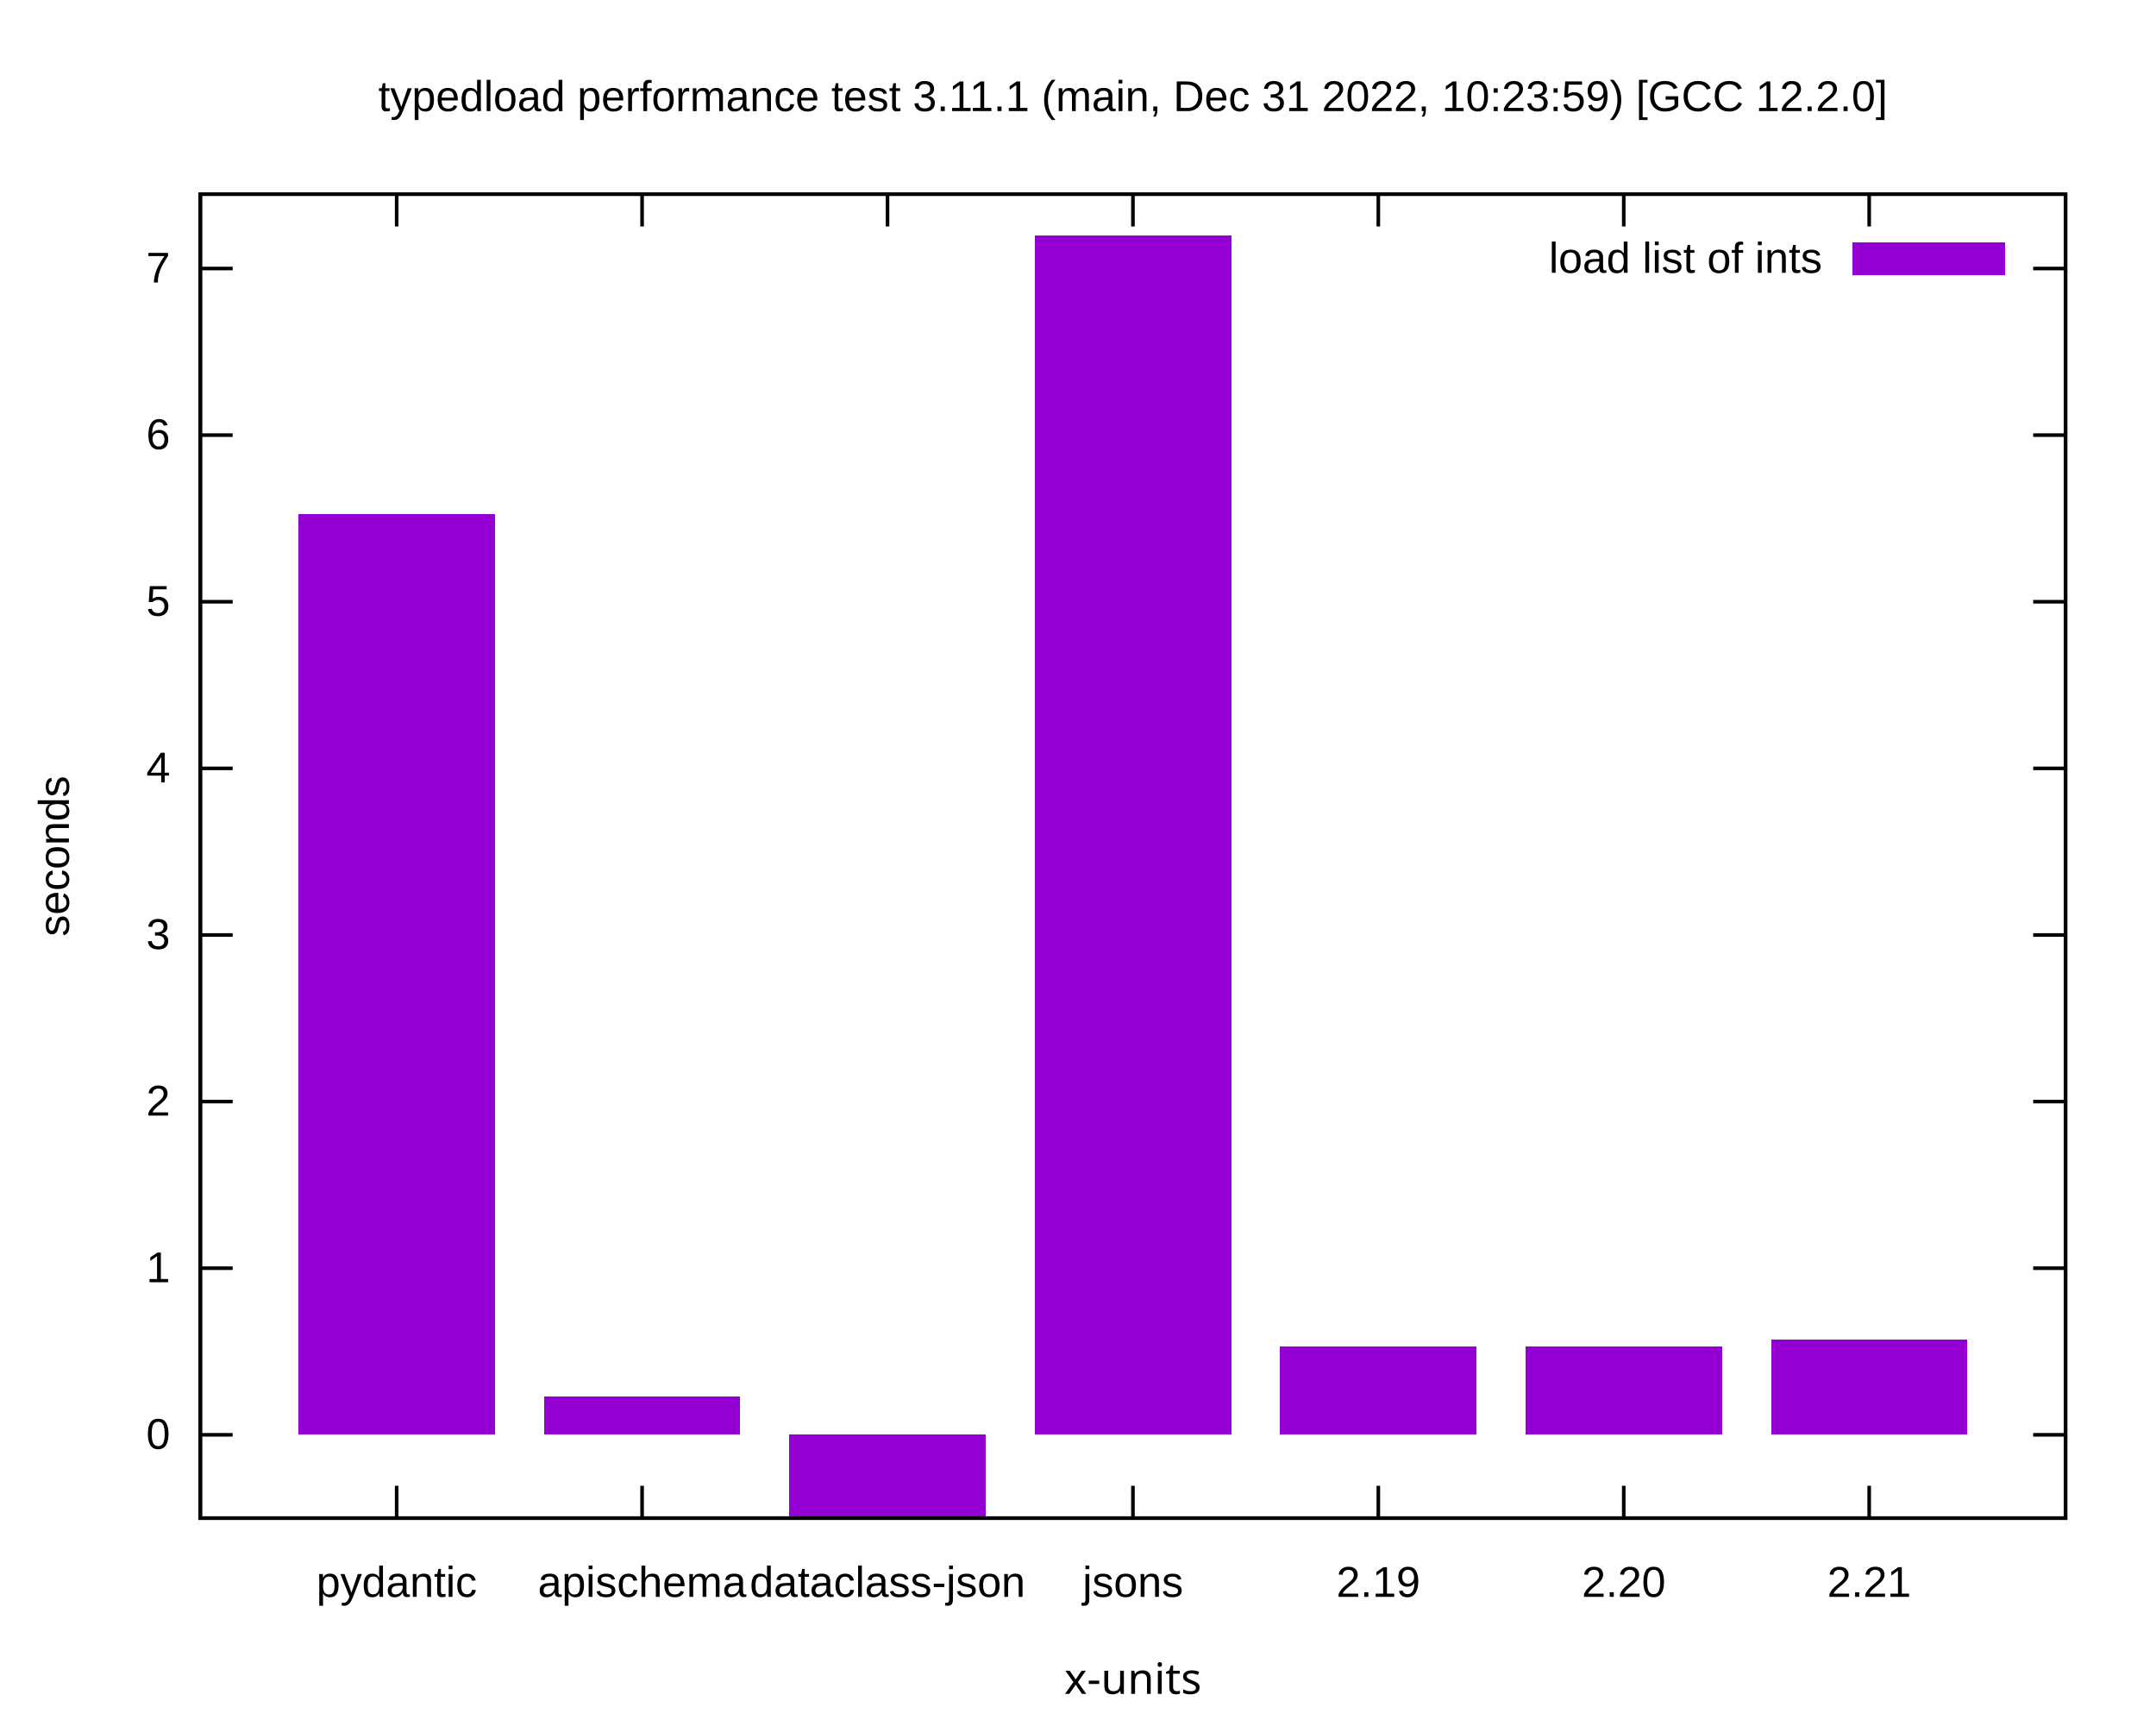
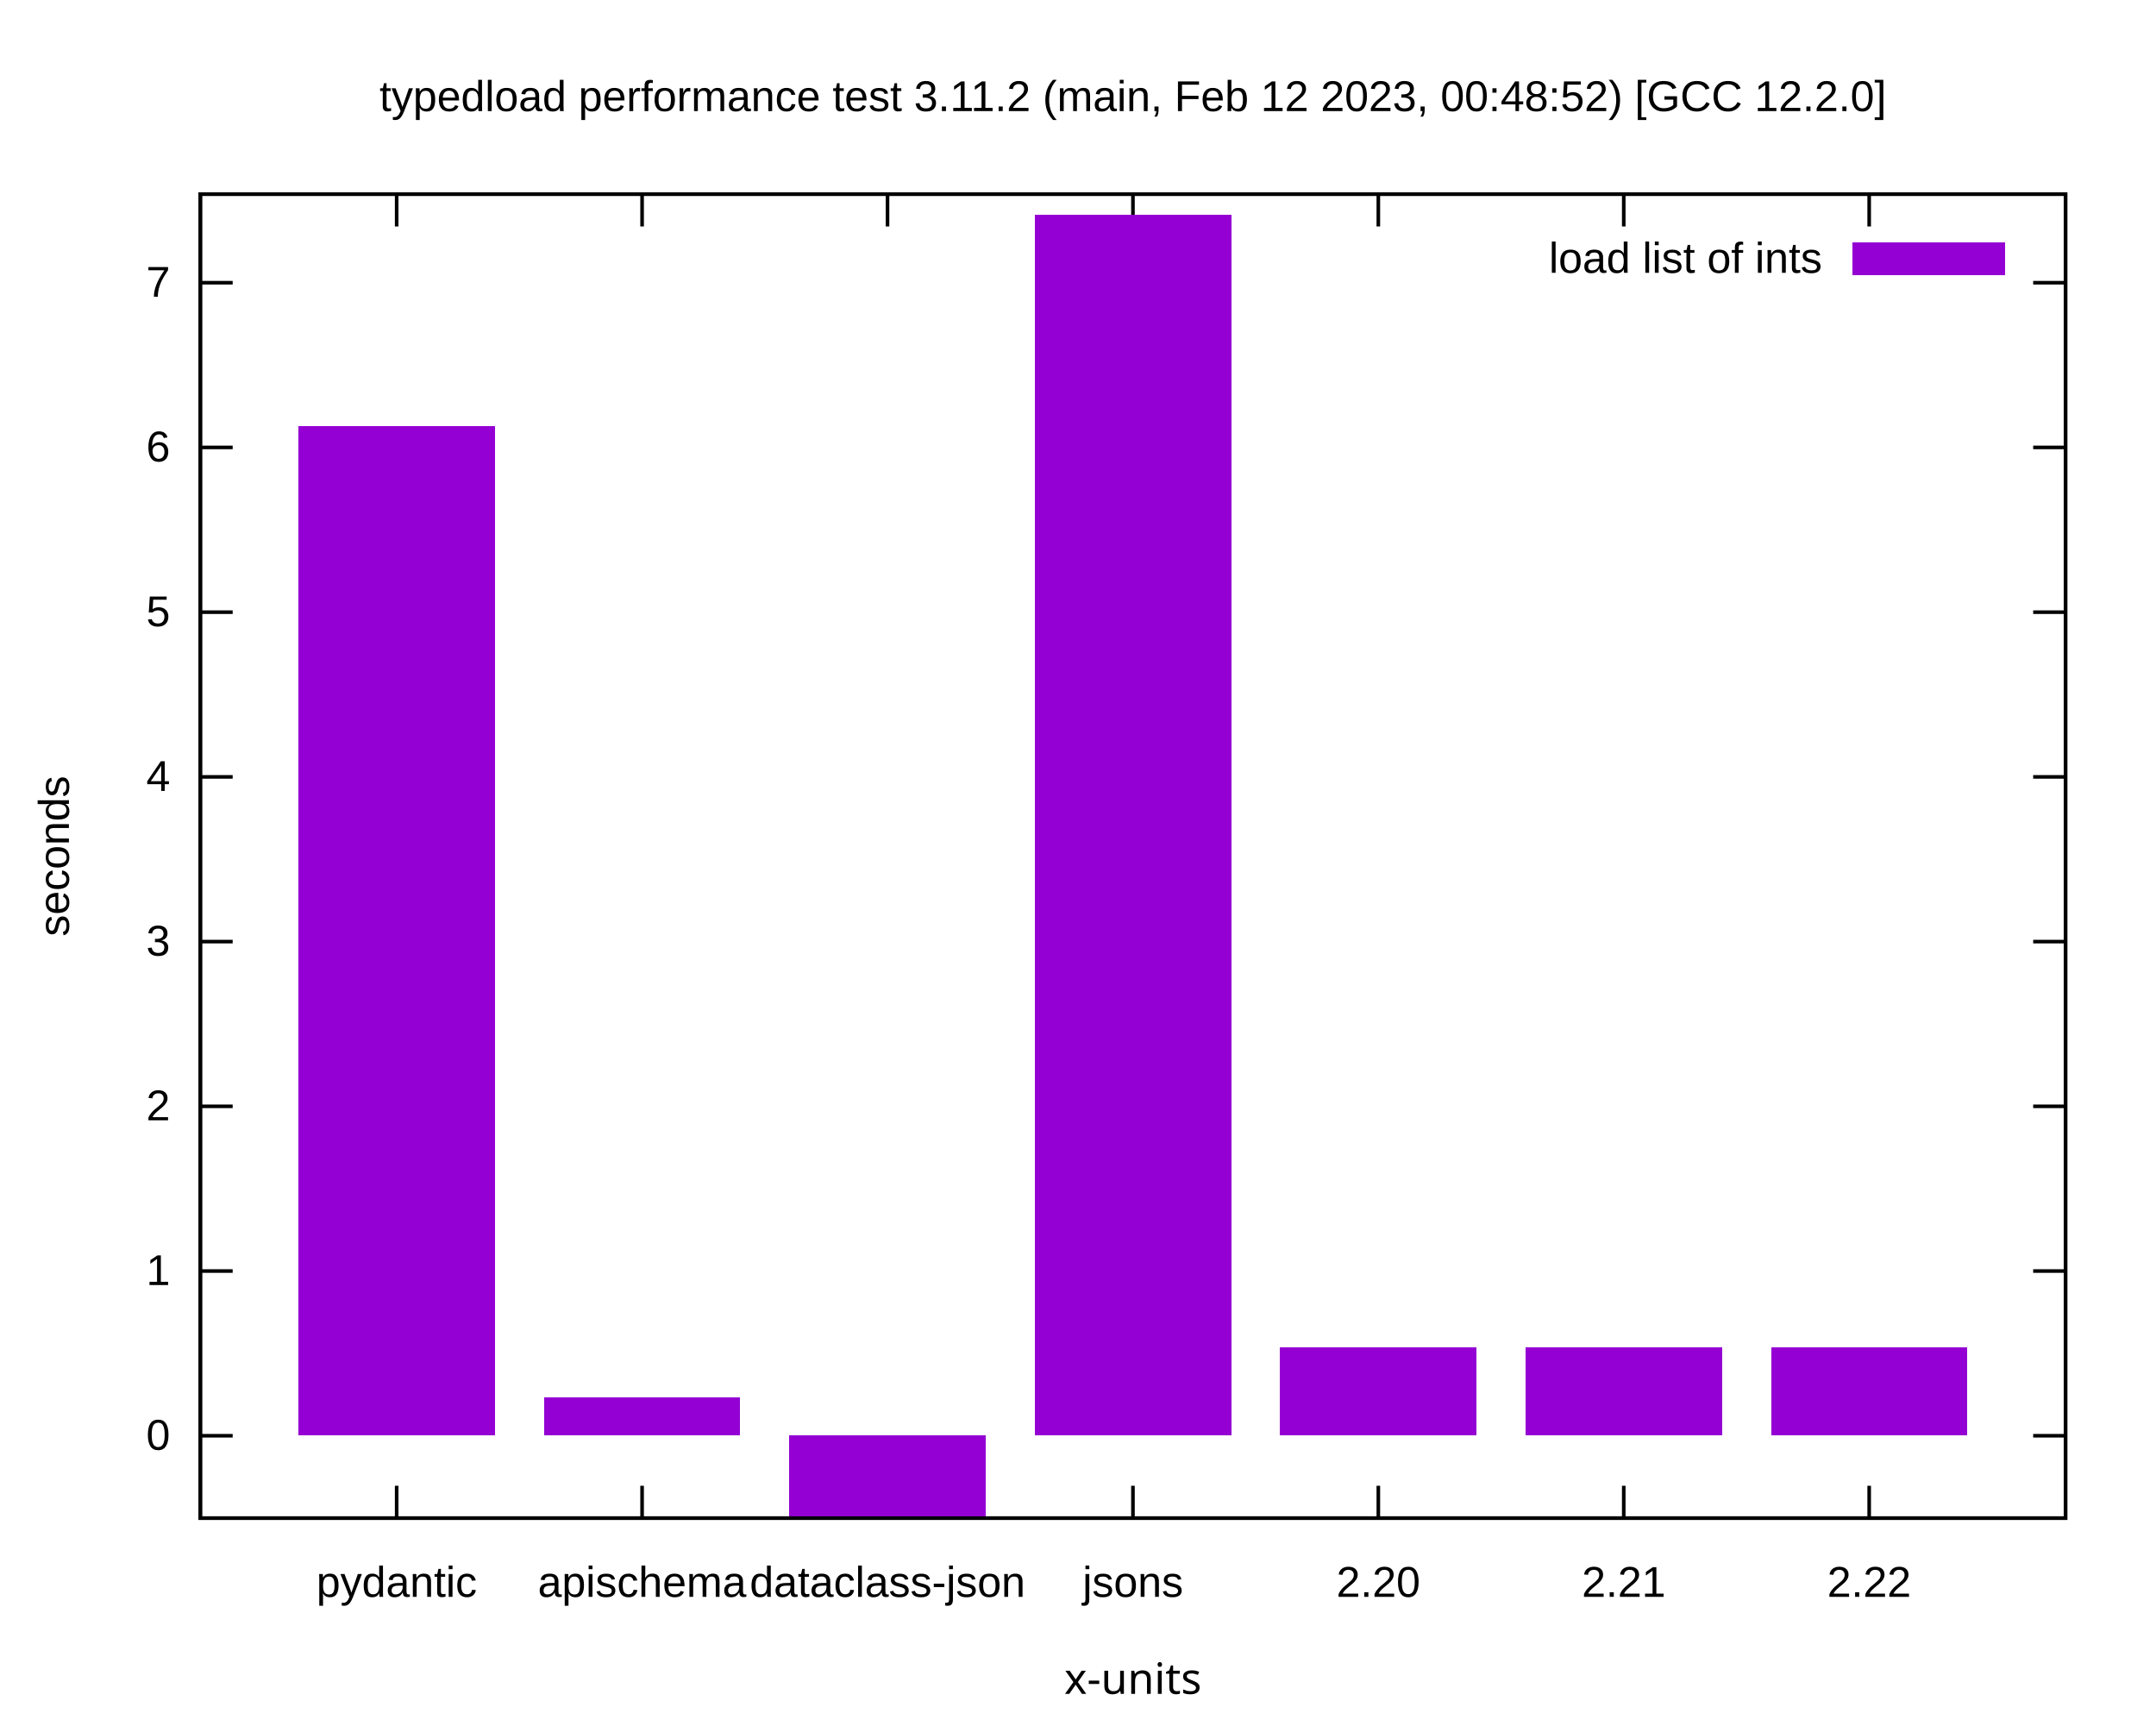
<svg xmlns="http://www.w3.org/2000/svg" xmlns:xlink="http://www.w3.org/1999/xlink" width="600" height="480" viewBox="0 0 600 480">
  <g id="gnuplot_canvas">
    <rect x="0" y="0" width="600" height="480" fill="none" />
    <defs>
      <circle id="gpDot" r="0.5" stroke-width="0.5" stroke="currentColor" />
      <path id="gpPt0" stroke-width="0.222" stroke="currentColor" d="M-1,0 h2 M0,-1 v2" />
      <path id="gpPt1" stroke-width="0.222" stroke="currentColor" d="M-1,-1 L1,1 M1,-1 L-1,1" />
      <path id="gpPt2" stroke-width="0.222" stroke="currentColor" d="M-1,0 L1,0 M0,-1 L0,1 M-1,-1 L1,1 M-1,1 L1,-1" />
      <rect id="gpPt3" stroke-width="0.222" stroke="currentColor" x="-1" y="-1" width="2" height="2" />
      <rect id="gpPt4" stroke-width="0.222" stroke="currentColor" fill="currentColor" x="-1" y="-1" width="2" height="2" />
      <circle id="gpPt5" stroke-width="0.222" stroke="currentColor" cx="0" cy="0" r="1" />
      <use xlink:href="#gpPt5" id="gpPt6" fill="currentColor" stroke="none" />
      <path id="gpPt7" stroke-width="0.222" stroke="currentColor" d="M0,-1.33 L-1.33,0.67 L1.33,0.67 z" />
      <use xlink:href="#gpPt7" id="gpPt8" fill="currentColor" stroke="none" />
      <use xlink:href="#gpPt7" id="gpPt9" stroke="currentColor" transform="rotate(180)" />
      <use xlink:href="#gpPt9" id="gpPt10" fill="currentColor" stroke="none" />
      <use xlink:href="#gpPt3" id="gpPt11" stroke="currentColor" transform="rotate(45)" />
      <use xlink:href="#gpPt11" id="gpPt12" fill="currentColor" stroke="none" />
      <path id="gpPt13" stroke-width="0.222" stroke="currentColor" d="M0,1.330 L1.265,0.411 L0.782,-1.067 L-0.782,-1.076 L-1.265,0.411 z" />
      <use xlink:href="#gpPt13" id="gpPt14" fill="currentColor" stroke="none" />
      <filter id="textbox" filterUnits="objectBoundingBox" x="0" y="0" height="1" width="1">
        <feFlood flood-color="white" flood-opacity="1" result="bgnd" />
        <feComposite in="SourceGraphic" in2="bgnd" operator="atop" />
      </filter>
      <filter id="greybox" filterUnits="objectBoundingBox" x="0" y="0" height="1" width="1">
        <feFlood flood-color="lightgrey" flood-opacity="1" result="grey" />
        <feComposite in="SourceGraphic" in2="grey" operator="atop" />
      </filter>
    </defs>
    <g fill="none" color="white" stroke="currentColor" stroke-width="1.00" stroke-linecap="butt" stroke-linejoin="miter">
</g>
    <g fill="none" color="black" stroke="currentColor" stroke-width="1.00" stroke-linecap="butt" stroke-linejoin="miter">
-       <path stroke="black" d="M55.75,399.22 L64.75,399.22 M574.82,399.22 L565.82,399.22  " />
-       <g transform="translate(47.36,403.12)" stroke="none" fill="black" font-family="Arial" font-size="12.00" text-anchor="end">
+       <path stroke="black" d="M55.75,399.48 L64.75,399.48 M574.82,399.48 L565.82,399.48  " />
+       <g transform="translate(47.36,403.38)" stroke="none" fill="black" font-family="Arial" font-size="12.00" text-anchor="end">
        <text>
          <tspan font-family="Arial"> 0</tspan>
        </text>
      </g>
    </g>
    <g fill="none" color="black" stroke="currentColor" stroke-width="1.00" stroke-linecap="butt" stroke-linejoin="miter">
-       <path stroke="black" d="M55.75,352.86 L64.75,352.86 M574.82,352.86 L565.82,352.86  " />
-       <g transform="translate(47.36,356.76)" stroke="none" fill="black" font-family="Arial" font-size="12.00" text-anchor="end">
+       <path stroke="black" d="M55.75,353.65 L64.75,353.65 M574.82,353.65 L565.82,353.65  " />
+       <g transform="translate(47.36,357.55)" stroke="none" fill="black" font-family="Arial" font-size="12.00" text-anchor="end">
        <text>
          <tspan font-family="Arial"> 1</tspan>
        </text>
      </g>
    </g>
    <g fill="none" color="black" stroke="currentColor" stroke-width="1.00" stroke-linecap="butt" stroke-linejoin="miter">
-       <path stroke="black" d="M55.75,306.50 L64.75,306.50 M574.82,306.50 L565.82,306.50  " />
-       <g transform="translate(47.36,310.40)" stroke="none" fill="black" font-family="Arial" font-size="12.00" text-anchor="end">
+       <path stroke="black" d="M55.75,307.82 L64.75,307.82 M574.82,307.82 L565.82,307.82  " />
+       <g transform="translate(47.36,311.72)" stroke="none" fill="black" font-family="Arial" font-size="12.00" text-anchor="end">
        <text>
          <tspan font-family="Arial"> 2</tspan>
        </text>
      </g>
    </g>
    <g fill="none" color="black" stroke="currentColor" stroke-width="1.00" stroke-linecap="butt" stroke-linejoin="miter">
-       <path stroke="black" d="M55.75,260.15 L64.75,260.15 M574.82,260.15 L565.82,260.15  " />
-       <g transform="translate(47.36,264.05)" stroke="none" fill="black" font-family="Arial" font-size="12.00" text-anchor="end">
+       <path stroke="black" d="M55.75,261.99 L64.75,261.99 M574.82,261.99 L565.82,261.99  " />
+       <g transform="translate(47.36,265.89)" stroke="none" fill="black" font-family="Arial" font-size="12.00" text-anchor="end">
        <text>
          <tspan font-family="Arial"> 3</tspan>
        </text>
      </g>
    </g>
    <g fill="none" color="black" stroke="currentColor" stroke-width="1.00" stroke-linecap="butt" stroke-linejoin="miter">
-       <path stroke="black" d="M55.75,213.79 L64.75,213.79 M574.82,213.79 L565.82,213.79  " />
-       <g transform="translate(47.36,217.69)" stroke="none" fill="black" font-family="Arial" font-size="12.00" text-anchor="end">
+       <path stroke="black" d="M55.75,216.16 L64.75,216.16 M574.82,216.16 L565.82,216.16  " />
+       <g transform="translate(47.36,220.06)" stroke="none" fill="black" font-family="Arial" font-size="12.00" text-anchor="end">
        <text>
          <tspan font-family="Arial"> 4</tspan>
        </text>
      </g>
    </g>
    <g fill="none" color="black" stroke="currentColor" stroke-width="1.00" stroke-linecap="butt" stroke-linejoin="miter">
-       <path stroke="black" d="M55.75,167.43 L64.75,167.43 M574.82,167.43 L565.82,167.43  " />
-       <g transform="translate(47.36,171.33)" stroke="none" fill="black" font-family="Arial" font-size="12.00" text-anchor="end">
+       <path stroke="black" d="M55.75,170.33 L64.75,170.33 M574.82,170.33 L565.82,170.33  " />
+       <g transform="translate(47.36,174.23)" stroke="none" fill="black" font-family="Arial" font-size="12.00" text-anchor="end">
        <text>
          <tspan font-family="Arial"> 5</tspan>
        </text>
      </g>
    </g>
    <g fill="none" color="black" stroke="currentColor" stroke-width="1.00" stroke-linecap="butt" stroke-linejoin="miter">
-       <path stroke="black" d="M55.75,121.07 L64.75,121.07 M574.82,121.07 L565.82,121.07  " />
-       <g transform="translate(47.36,124.97)" stroke="none" fill="black" font-family="Arial" font-size="12.00" text-anchor="end">
+       <path stroke="black" d="M55.75,124.49 L64.75,124.49 M574.82,124.49 L565.82,124.49  " />
+       <g transform="translate(47.36,128.39)" stroke="none" fill="black" font-family="Arial" font-size="12.00" text-anchor="end">
        <text>
          <tspan font-family="Arial"> 6</tspan>
        </text>
      </g>
    </g>
    <g fill="none" color="black" stroke="currentColor" stroke-width="1.00" stroke-linecap="butt" stroke-linejoin="miter">
-       <path stroke="black" d="M55.75,74.71 L64.75,74.71 M574.82,74.71 L565.82,74.71  " />
-       <g transform="translate(47.36,78.61)" stroke="none" fill="black" font-family="Arial" font-size="12.00" text-anchor="end">
+       <path stroke="black" d="M55.75,78.66 L64.75,78.66 M574.82,78.66 L565.82,78.66  " />
+       <g transform="translate(47.36,82.56)" stroke="none" fill="black" font-family="Arial" font-size="12.00" text-anchor="end">
        <text>
          <tspan font-family="Arial"> 7</tspan>
        </text>
      </g>
    </g>
    <g fill="none" color="black" stroke="currentColor" stroke-width="1.00" stroke-linecap="butt" stroke-linejoin="miter">
      <path stroke="black" d="M110.39,422.40 L110.39,413.40 M110.39,54.01 L110.39,63.01  " />
      <g transform="translate(110.39,444.30)" stroke="none" fill="black" font-family="Arial" font-size="12.00" text-anchor="middle">
        <text>
          <tspan font-family="Arial">pydantic</tspan>
        </text>
      </g>
    </g>
    <g fill="none" color="black" stroke="currentColor" stroke-width="1.00" stroke-linecap="butt" stroke-linejoin="miter">
      <path stroke="black" d="M178.69,422.40 L178.69,413.40 M178.69,54.01 L178.69,63.01  " />
      <g transform="translate(178.69,444.30)" stroke="none" fill="black" font-family="Arial" font-size="12.00" text-anchor="middle">
        <text>
          <tspan font-family="Arial">apischema</tspan>
        </text>
      </g>
    </g>
    <g fill="none" color="black" stroke="currentColor" stroke-width="1.00" stroke-linecap="butt" stroke-linejoin="miter">
      <path stroke="black" d="M246.99,422.40 L246.99,413.40 M246.99,54.01 L246.99,63.01  " />
      <g transform="translate(246.99,444.30)" stroke="none" fill="black" font-family="Arial" font-size="12.00" text-anchor="middle">
        <text>
          <tspan font-family="Arial">dataclass-json</tspan>
        </text>
      </g>
    </g>
    <g fill="none" color="black" stroke="currentColor" stroke-width="1.00" stroke-linecap="butt" stroke-linejoin="miter">
      <path stroke="black" d="M315.29,422.40 L315.29,413.40 M315.29,54.01 L315.29,63.01  " />
      <g transform="translate(315.29,444.30)" stroke="none" fill="black" font-family="Arial" font-size="12.00" text-anchor="middle">
        <text>
          <tspan font-family="Arial">jsons</tspan>
        </text>
      </g>
    </g>
    <g fill="none" color="black" stroke="currentColor" stroke-width="1.00" stroke-linecap="butt" stroke-linejoin="miter">
      <path stroke="black" d="M383.58,422.40 L383.58,413.40 M383.58,54.01 L383.58,63.01  " />
      <g transform="translate(383.58,444.30)" stroke="none" fill="black" font-family="Arial" font-size="12.00" text-anchor="middle">
        <text>
-           <tspan font-family="Arial">2.19</tspan>
+           <tspan font-family="Arial">2.20</tspan>
        </text>
      </g>
    </g>
    <g fill="none" color="black" stroke="currentColor" stroke-width="1.00" stroke-linecap="butt" stroke-linejoin="miter">
      <path stroke="black" d="M451.88,422.40 L451.88,413.40 M451.88,54.01 L451.88,63.01  " />
      <g transform="translate(451.88,444.30)" stroke="none" fill="black" font-family="Arial" font-size="12.00" text-anchor="middle">
        <text>
-           <tspan font-family="Arial">2.20</tspan>
+           <tspan font-family="Arial">2.21</tspan>
        </text>
      </g>
    </g>
    <g fill="none" color="black" stroke="currentColor" stroke-width="1.00" stroke-linecap="butt" stroke-linejoin="miter">
      <path stroke="black" d="M520.18,422.40 L520.18,413.40 M520.18,54.01 L520.18,63.01  " />
      <g transform="translate(520.18,444.30)" stroke="none" fill="black" font-family="Arial" font-size="12.00" text-anchor="middle">
        <text>
-           <tspan font-family="Arial">2.21</tspan>
+           <tspan font-family="Arial">2.22</tspan>
        </text>
      </g>
    </g>
    <g fill="none" color="black" stroke="currentColor" stroke-width="1.00" stroke-linecap="butt" stroke-linejoin="miter">
</g>
    <g fill="none" color="black" stroke="currentColor" stroke-width="1.00" stroke-linecap="butt" stroke-linejoin="miter">
      <path stroke="black" d="M55.75,54.01 L55.75,422.40 L574.82,422.40 L574.82,54.01 L55.75,54.01 Z  " />
    </g>
    <g fill="none" color="black" stroke="currentColor" stroke-width="1.00" stroke-linecap="butt" stroke-linejoin="miter">
      <g transform="translate(19.18,238.21) rotate(270)" stroke="none" fill="black" font-family="Arial" font-size="12.00" text-anchor="middle">
        <text>
          <tspan font-family="Arial">seconds</tspan>
        </text>
      </g>
    </g>
    <g fill="none" color="black" stroke="currentColor" stroke-width="1.00" stroke-linecap="butt" stroke-linejoin="miter">
      <g transform="translate(315.28,471.30)" stroke="none" fill="black" font-family="Times-Roman" font-size="12.00" text-anchor="middle">
        <text>
          <tspan font-family="Times-Roman">x-units</tspan>
        </text>
      </g>
    </g>
    <g fill="none" color="black" stroke="currentColor" stroke-width="1.00" stroke-linecap="butt" stroke-linejoin="miter">
</g>
    <g id="gnuplot_plot_1">
      <g fill="none" color="black" stroke="currentColor" stroke-width="1.00" stroke-linecap="butt" stroke-linejoin="miter">
        <g transform="translate(507.09,75.91)" stroke="none" fill="black" font-family="Arial" font-size="12.00" text-anchor="end">
          <text>
            <tspan font-family="Arial">load list of ints</tspan>
          </text>
        </g>
      </g>
      <g fill="none" color="black" stroke="currentColor" stroke-width="1.00" stroke-linecap="butt" stroke-linejoin="miter">
        <g stroke="none" shape-rendering="crispEdges">
          <polygon fill="rgb(148,   0, 211)" points="515.48,76.51 558.04,76.51 558.04,67.51 515.48,67.51 " />
-           <polygon fill="rgb(148,   0, 211)" points="83.07,399.22 137.72,399.22 137.72,142.99 83.07,142.99 " />
-           <polygon fill="rgb(148,   0, 211)" points="151.37,399.22 206.02,399.22 206.02,388.66 151.37,388.66 " />
-           <polygon fill="rgb(148,   0, 211)" points="219.67,422.40 274.32,422.40 274.32,399.21 219.67,399.21 " />
-           <polygon fill="rgb(148,   0, 211)" points="287.97,399.22 342.61,399.22 342.61,65.56 287.97,65.56 " />
-           <polygon fill="rgb(148,   0, 211)" points="356.26,399.22 410.91,399.22 410.91,374.58 356.26,374.58 " />
-           <polygon fill="rgb(148,   0, 211)" points="424.56,399.22 479.21,399.22 479.21,374.56 424.56,374.56 " />
-           <polygon fill="rgb(148,   0, 211)" points="492.86,399.22 547.51,399.22 547.51,372.82 492.86,372.82 " />
+           <polygon fill="rgb(148,   0, 211)" points="83.07,399.48 137.72,399.48 137.72,118.63 83.07,118.63 " />
+           <polygon fill="rgb(148,   0, 211)" points="151.37,399.48 206.02,399.48 206.02,388.91 151.37,388.91 " />
+           <polygon fill="rgb(148,   0, 211)" points="219.67,422.40 274.32,422.40 274.32,399.47 219.67,399.47 " />
+           <polygon fill="rgb(148,   0, 211)" points="287.97,399.48 342.61,399.48 342.61,59.68 287.97,59.68 " />
+           <polygon fill="rgb(148,   0, 211)" points="356.26,399.48 410.91,399.48 410.91,374.87 356.26,374.87 " />
+           <polygon fill="rgb(148,   0, 211)" points="424.56,399.48 479.21,399.48 479.21,374.87 424.56,374.87 " />
+           <polygon fill="rgb(148,   0, 211)" points="492.86,399.48 547.51,399.48 547.51,374.82 492.86,374.82 " />
        </g>
      </g>
    </g>
    <g fill="none" color="white" stroke="rgb(148,   0, 211)" stroke-width="2.00" stroke-linecap="butt" stroke-linejoin="miter">
</g>
    <g fill="none" color="black" stroke="currentColor" stroke-width="2.00" stroke-linecap="butt" stroke-linejoin="miter">
</g>
    <g fill="none" color="black" stroke="black" stroke-width="1.00" stroke-linecap="butt" stroke-linejoin="miter">
</g>
    <g fill="none" color="black" stroke="currentColor" stroke-width="1.00" stroke-linecap="butt" stroke-linejoin="miter">
      <path stroke="black" d="M55.75,54.01 L55.75,422.40 L574.82,422.40 L574.82,54.01 L55.75,54.01 Z  " />
    </g>
    <g fill="none" color="black" stroke="currentColor" stroke-width="1.00" stroke-linecap="butt" stroke-linejoin="miter">
      <g transform="translate(315.28,30.91)" stroke="none" fill="black" font-family="Arial" font-size="12.00" text-anchor="middle">
        <text>
-           <tspan font-family="Arial">typedload performance test 3.11.1 (main, Dec 31 2022, 10:23:59) [GCC 12.2.0]</tspan>
+           <tspan font-family="Arial">typedload performance test 3.11.2 (main, Feb 12 2023, 00:48:52) [GCC 12.2.0]</tspan>
        </text>
      </g>
    </g>
    <g fill="none" color="black" stroke="currentColor" stroke-width="1.00" stroke-linecap="butt" stroke-linejoin="miter">
</g>
  </g>
</svg>
